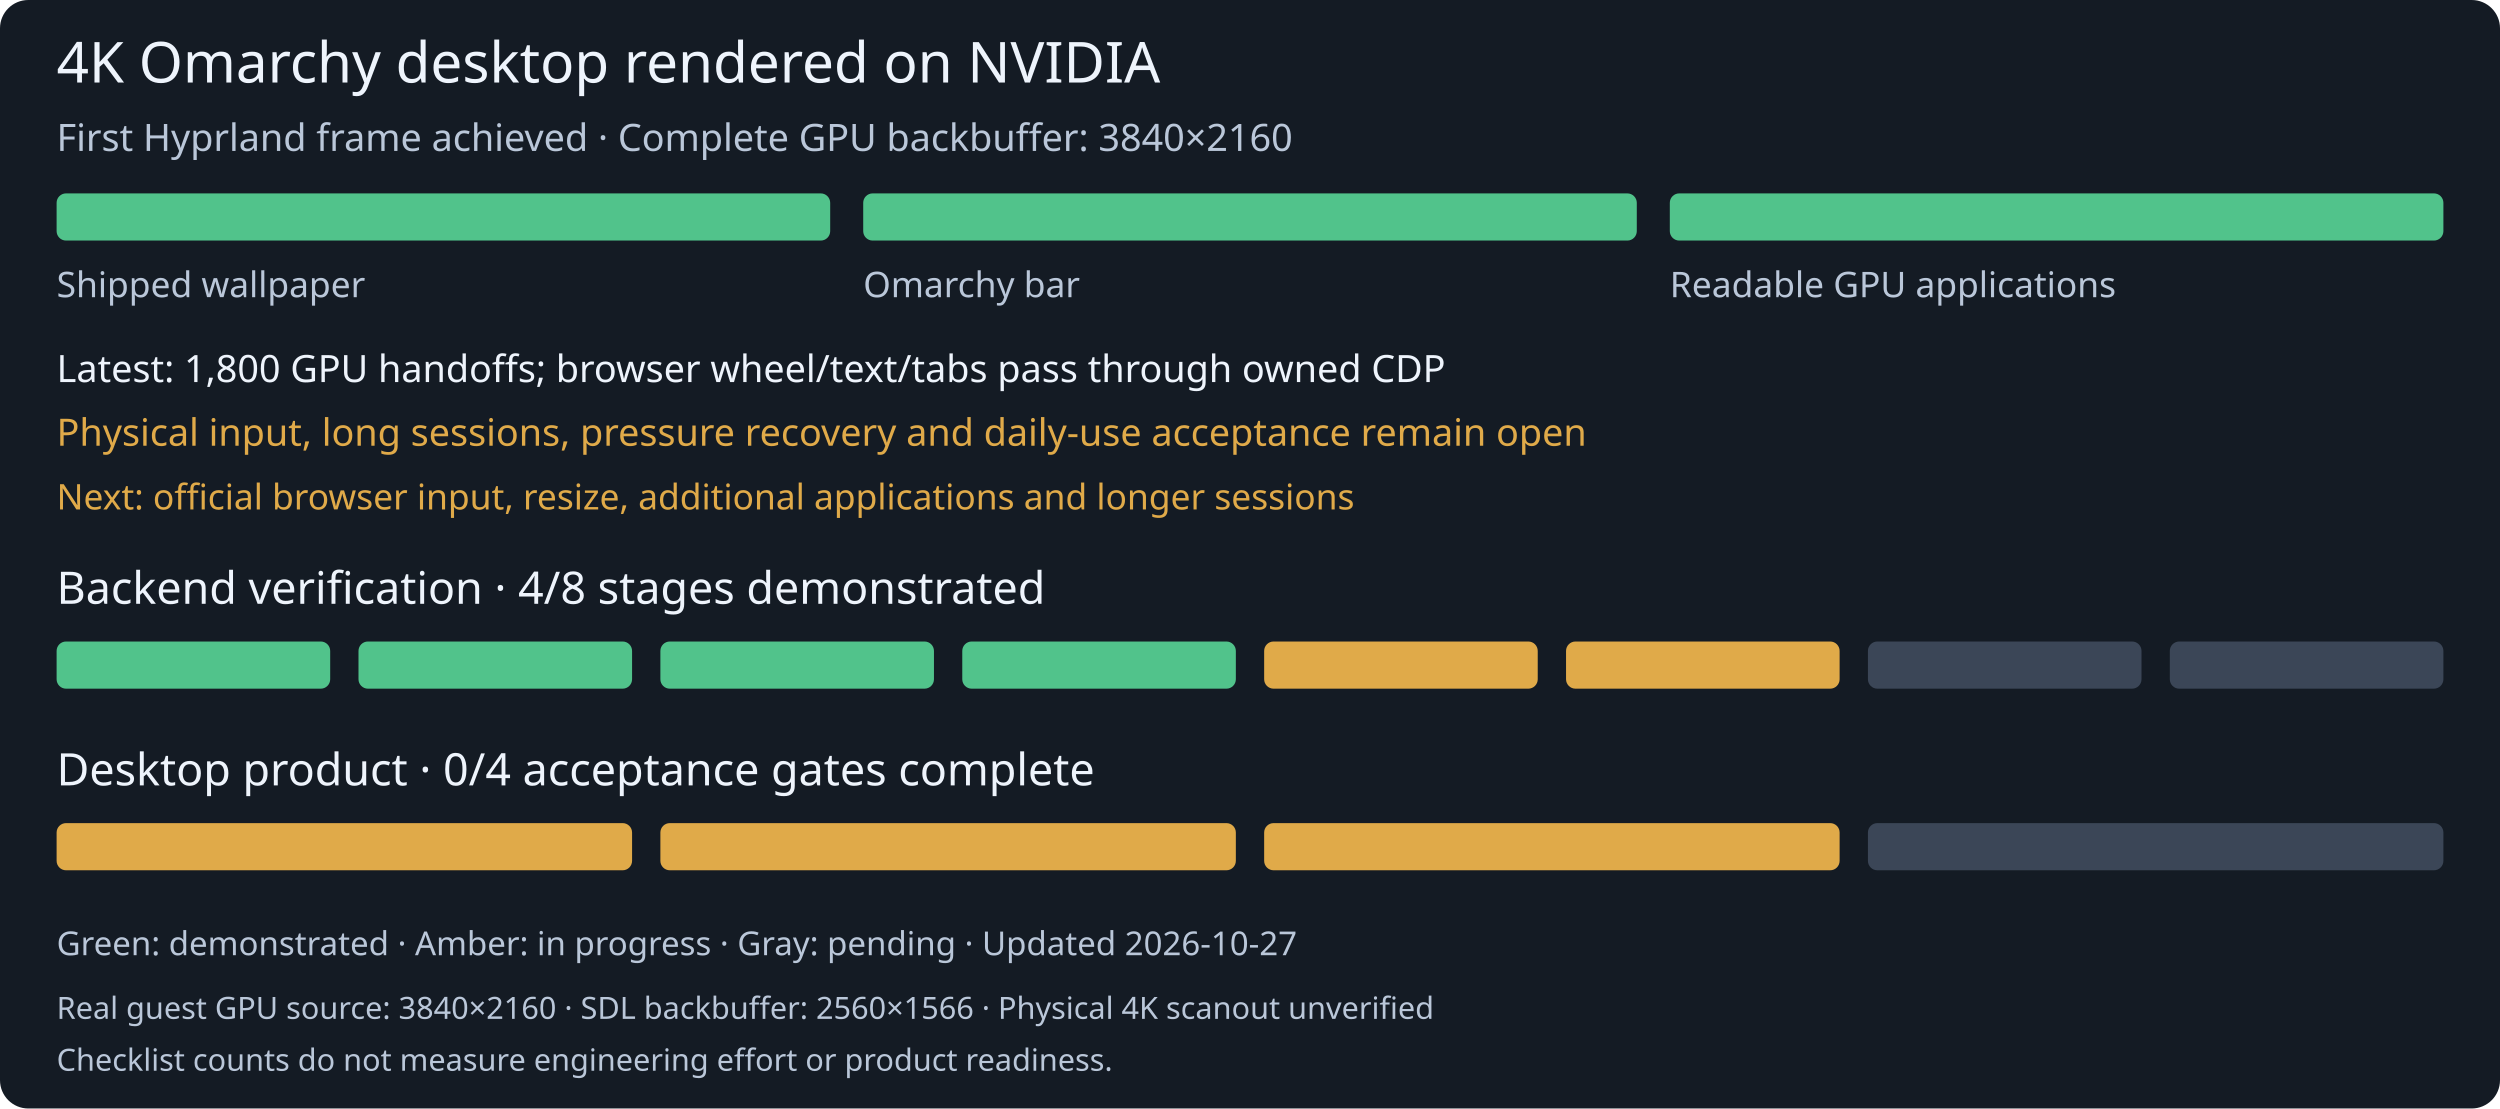
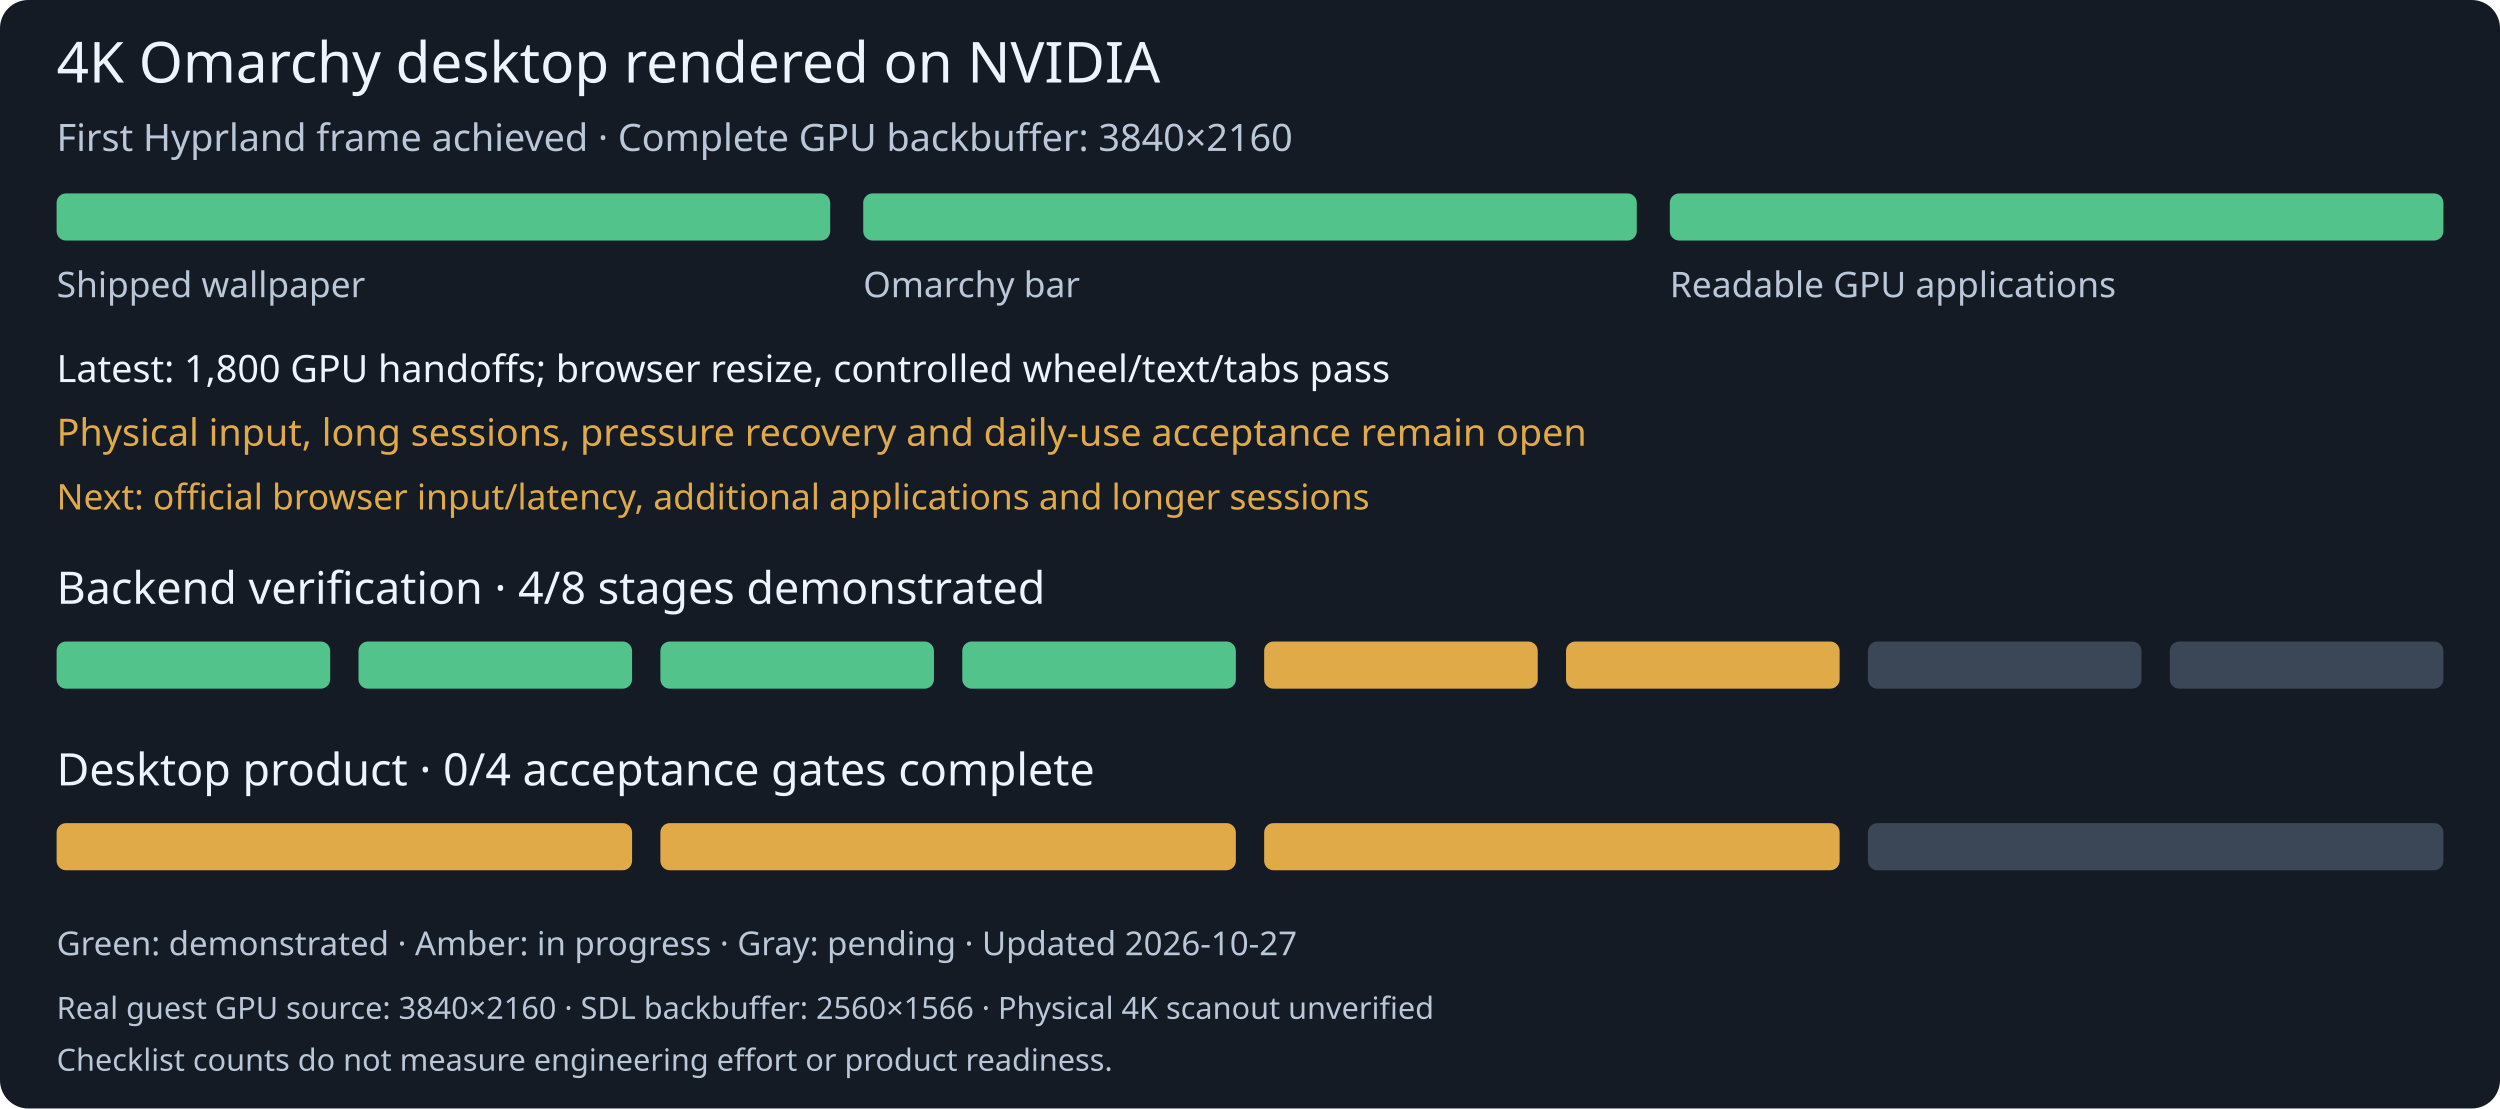
<svg xmlns="http://www.w3.org/2000/svg" width="1060" height="470" viewBox="0 0 1060 470" role="img" aria-labelledby="title desc">
  <rect width="1060" height="470" rx="12" fill="#141b24" />
  <g font-family="sans-serif">
    <text x="24" y="35" fill="#eef4fc" font-size="24">4K Omarchy desktop rendered on NVIDIA</text>
    <text x="24" y="64" fill="#bac7d9" font-size="16">First Hyprland frame achieved · Complete GPU backbuffer: 3840×2160</text>
    <g transform="translate(24 82)" fill="#51c38b">
      <rect width="328" height="20" rx="4" />
      <rect x="342" width="328" height="20" rx="4" />
      <rect x="684" width="328" height="20" rx="4" />
    </g>
    <g fill="#bac7d9" font-size="15">
      <text x="24" y="126">Shipped wallpaper</text>
      <text x="366" y="126">Omarchy bar</text>
      <text x="708" y="126">Readable GPU applications</text>
    </g>
-     <text x="24" y="162" fill="#eef4fc" font-size="16">Latest: 1,800 GPU handoffs; browser wheel/text/tabs pass through owned CDP</text>
+     <text x="24" y="162" fill="#eef4fc" font-size="16">Latest: 1,800 GPU handoffs; browser resize, controlled wheel/text/tabs pass</text>
    <text x="24" y="189" fill="#e0aa49" font-size="16">Physical input, long sessions, pressure recovery and daily-use acceptance remain open</text>
-     <text x="24" y="216" fill="#e0aa49" font-size="15">Next: official browser input, resize, additional applications and longer sessions</text>
+     <text x="24" y="216" fill="#e0aa49" font-size="15">Next: official browser input/latency, additional applications and longer sessions</text>
    <text x="24" y="256" fill="#eef4fc" font-size="19">Backend verification · 4/8 stages demonstrated</text>
    <g transform="translate(24 272)">
      <rect width="116" height="20" rx="4" fill="#51c38b" />
      <rect x="128" width="116" height="20" rx="4" fill="#51c38b" />
      <rect x="256" width="116" height="20" rx="4" fill="#51c38b" />
      <rect x="384" width="116" height="20" rx="4" fill="#51c38b" />
      <rect x="512" width="116" height="20" rx="4" fill="#e0aa49" />
      <rect x="640" width="116" height="20" rx="4" fill="#e0aa49" />
      <rect x="768" width="116" height="20" rx="4" fill="#3b4657" />
      <rect x="896" width="116" height="20" rx="4" fill="#3b4657" />
    </g>
    <text x="24" y="333" fill="#eef4fc" font-size="19">Desktop product · 0/4 acceptance gates complete</text>
    <g transform="translate(24 349)">
      <rect width="244" height="20" rx="4" fill="#e0aa49" />
      <rect x="256" width="244" height="20" rx="4" fill="#e0aa49" />
      <rect x="512" width="244" height="20" rx="4" fill="#e0aa49" />
      <rect x="768" width="244" height="20" rx="4" fill="#3b4657" />
    </g>
    <text x="24" y="405" fill="#bac7d9" font-size="14">Green: demonstrated · Amber: in progress · Gray: pending · Updated 2026-10-27</text>
    <text x="24" y="432" fill="#bac7d9" font-size="13">Real guest GPU source: 3840×2160 · SDL backbuffer: 2560×1566 · Physical 4K scanout unverified</text>
    <text x="24" y="454" fill="#bac7d9" font-size="13">Checklist counts do not measure engineering effort or product readiness.</text>
  </g>
</svg>
